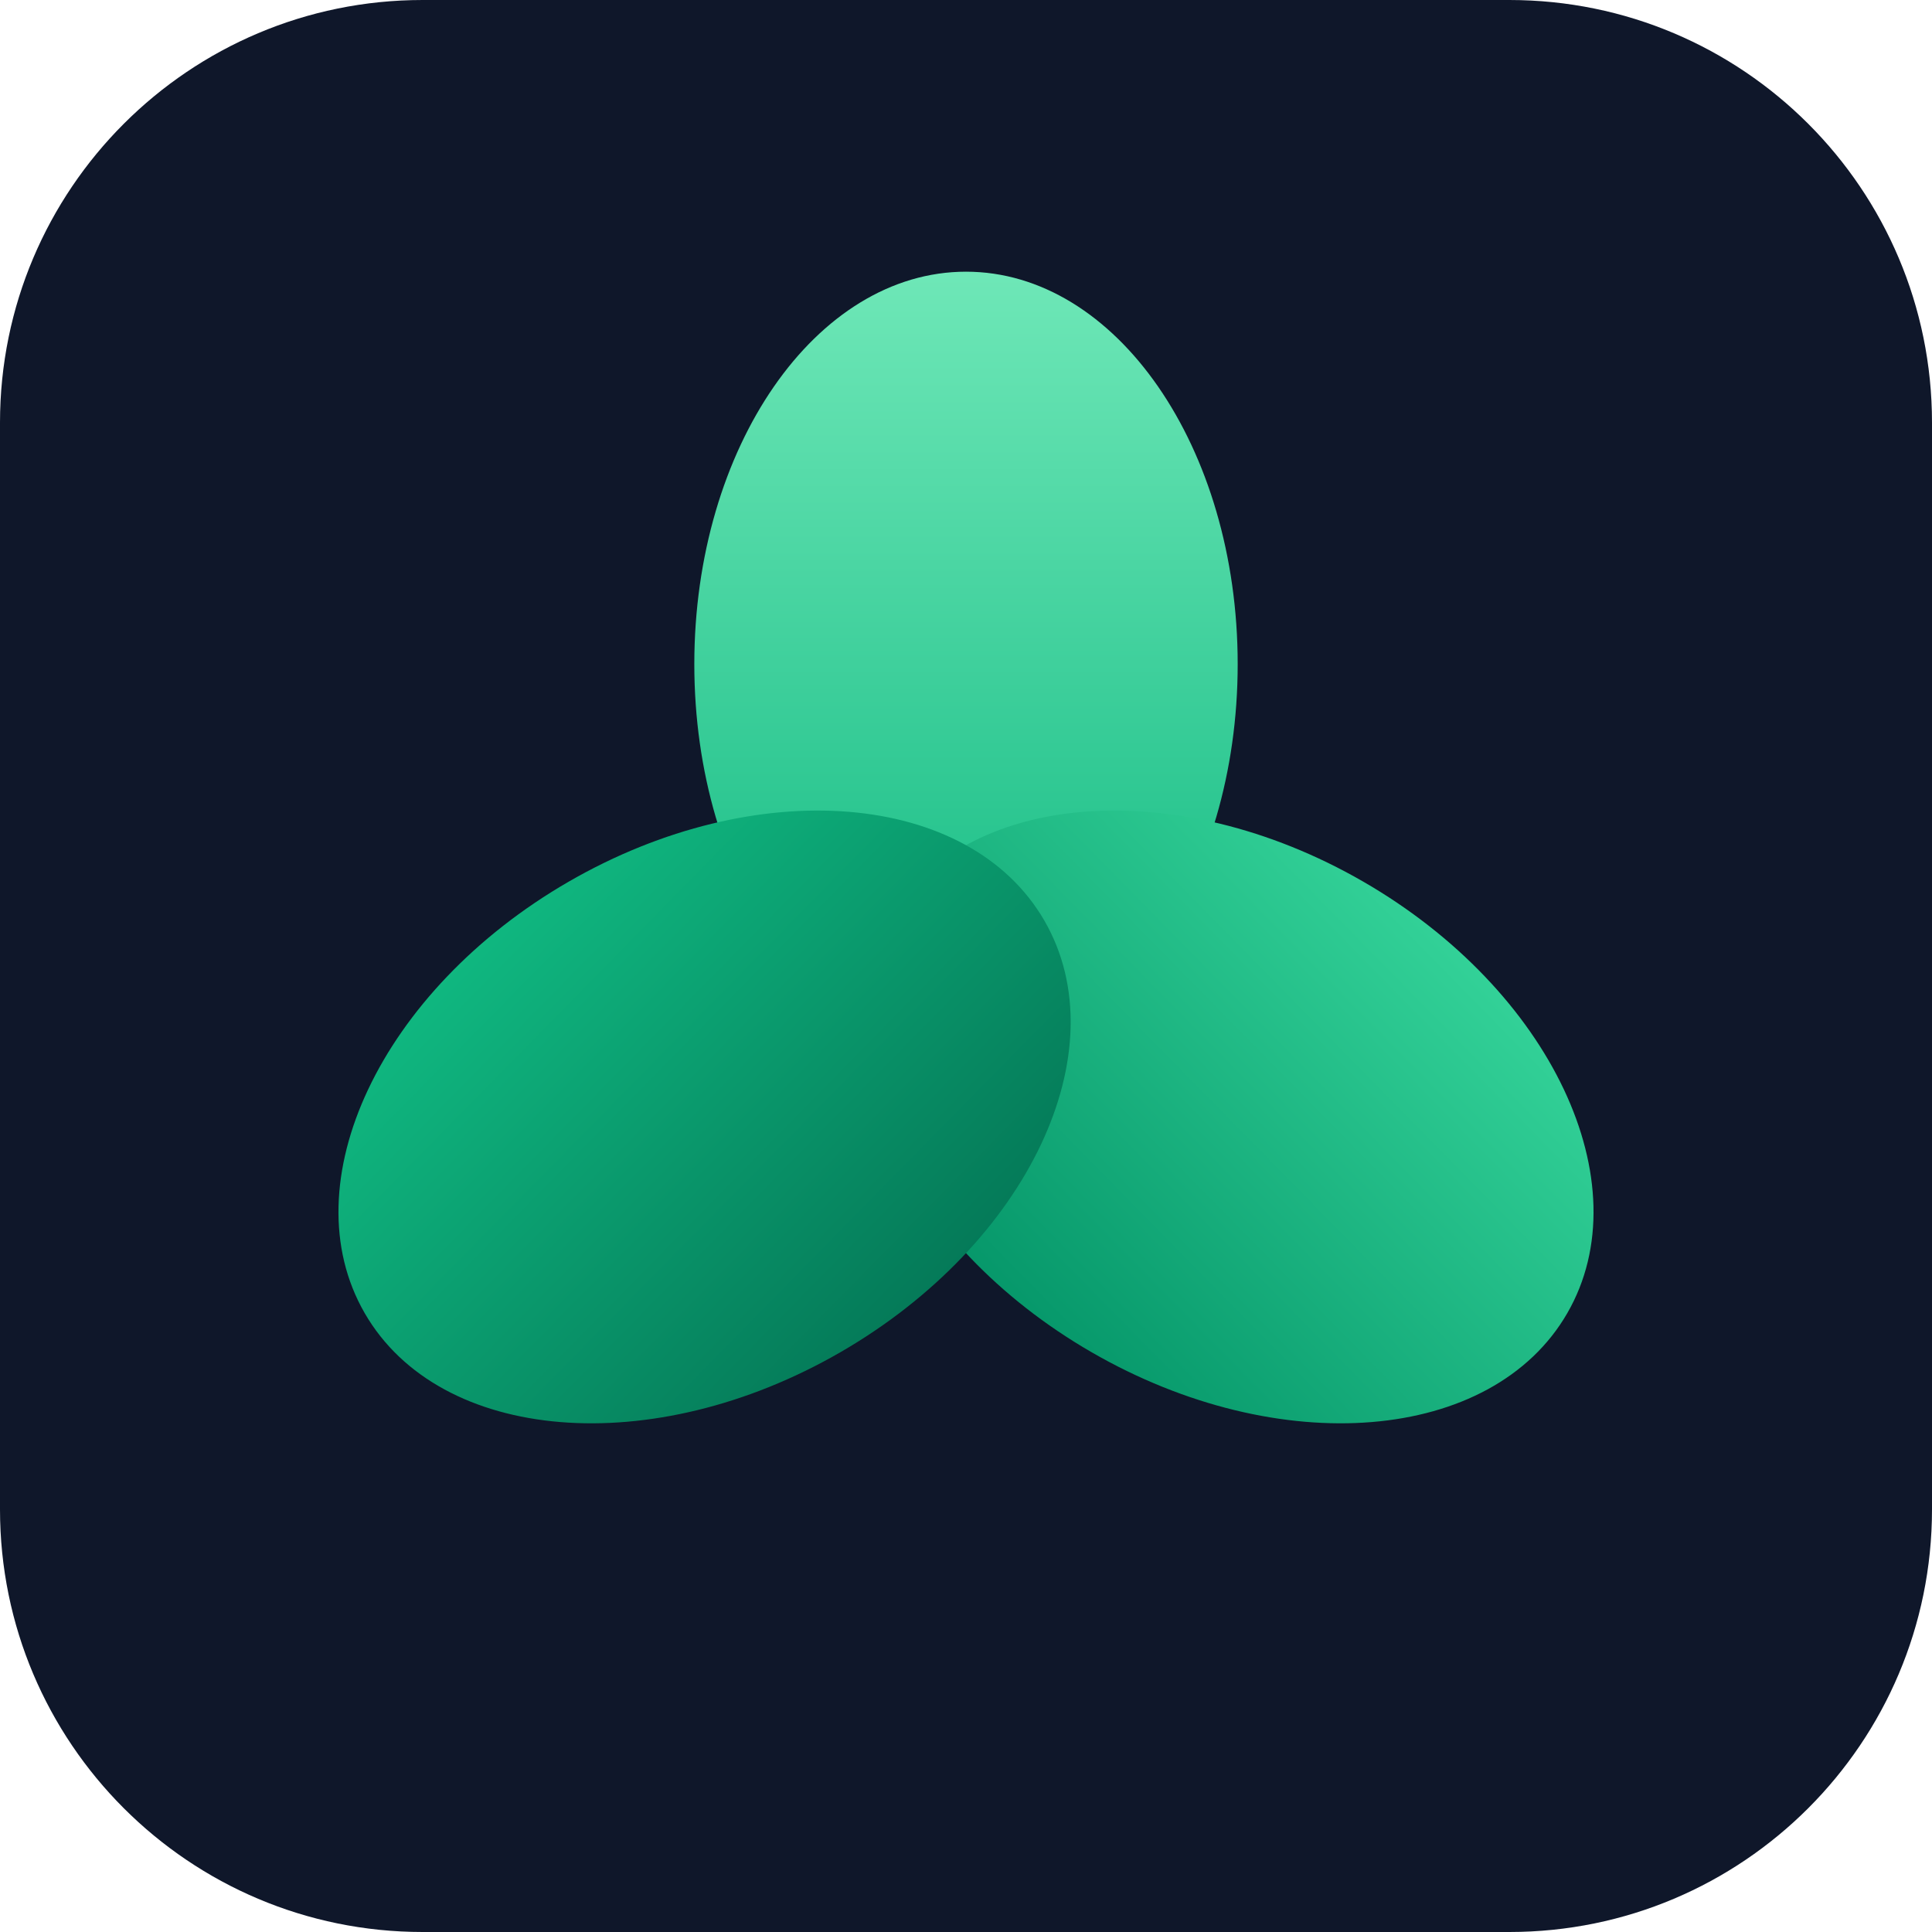
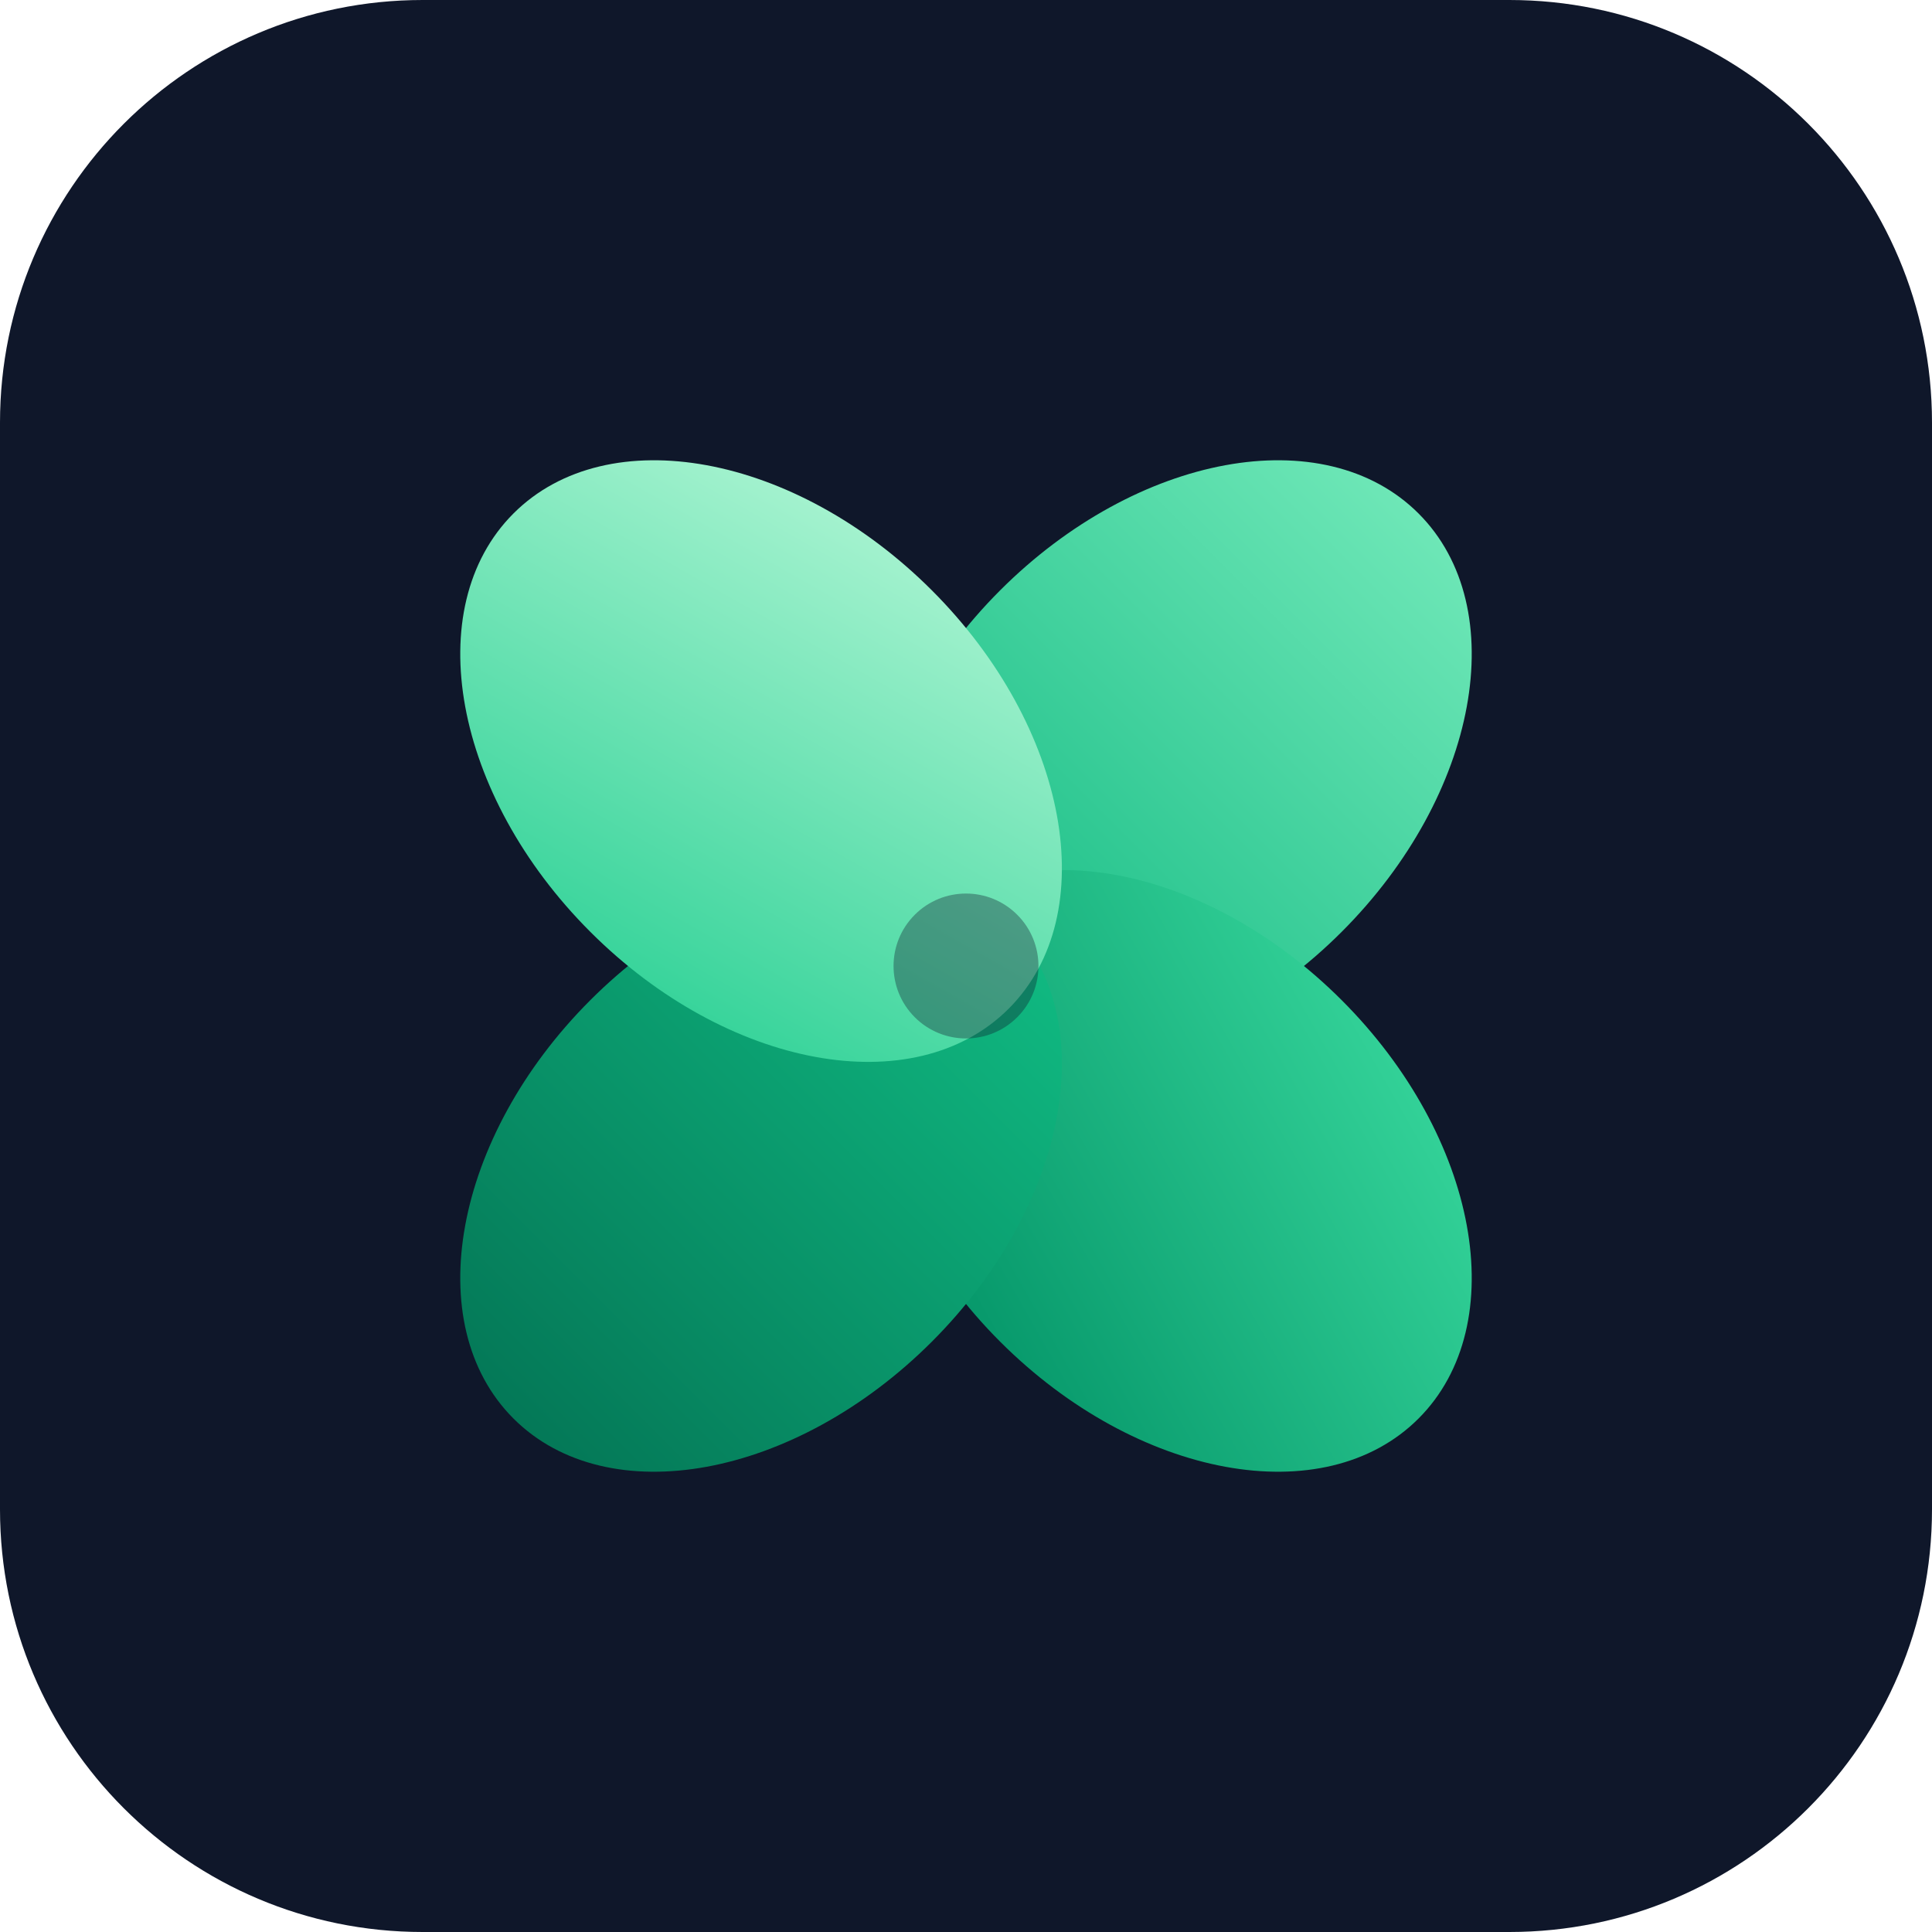
<svg xmlns="http://www.w3.org/2000/svg" viewBox="0 0 32 32">
  <defs>
    <linearGradient id="a" x1=".5" y1="0" x2=".5" y2="1">
      <stop offset="0%" stop-color="#6ee7b7" />
      <stop offset="100%" stop-color="#10b981" />
    </linearGradient>
    <linearGradient id="b" x1="0" y1=".3" x2="1" y2=".7">
      <stop offset="0%" stop-color="#34d399" />
      <stop offset="100%" stop-color="#059669" />
    </linearGradient>
-     <linearGradient id="c" x1="1" y1=".3" x2="0" y2=".7">
+     <linearGradient id="c" x1=".5" y1="1" x2=".5" y2="0">
      <stop offset="0%" stop-color="#10b981" />
      <stop offset="100%" stop-color="#047857" />
    </linearGradient>
+     <linearGradient id="d" x1="1" y1=".3" x2="0" y2=".7">
+       <stop offset="0%" stop-color="#a7f3d0" />
+       <stop offset="100%" stop-color="#34d399" />
+     </linearGradient>
  </defs>
  <rect width="32" height="32" rx="7" fill="#0f172a" />
-   <g transform="translate(16,16)">
-     <ellipse cx="0" cy="-5" rx="4.5" ry="6.5" fill="url(#a)" />
-     <ellipse cx="0" cy="-5" rx="4.5" ry="6.5" fill="url(#b)" transform="rotate(120)" />
-     <ellipse cx="0" cy="-5" rx="4.5" ry="6.5" fill="url(#c)" transform="rotate(240)" />
+   <g transform="translate(16,16) rotate(45)">
+     <ellipse cx="0" cy="-4.8" rx="4" ry="5.8" fill="url(#a)" />
+     <ellipse cx="0" cy="-4.8" rx="4" ry="5.8" fill="url(#b)" transform="rotate(90)" />
+     <ellipse cx="0" cy="-4.8" rx="4" ry="5.8" fill="url(#c)" transform="rotate(180)" />
+     <ellipse cx="0" cy="-4.8" rx="4" ry="5.8" fill="url(#d)" transform="rotate(270)" />
+     <circle cx="0" cy="0" r="1.2" fill="#0f172a" opacity=".35" />
  </g>
</svg>
